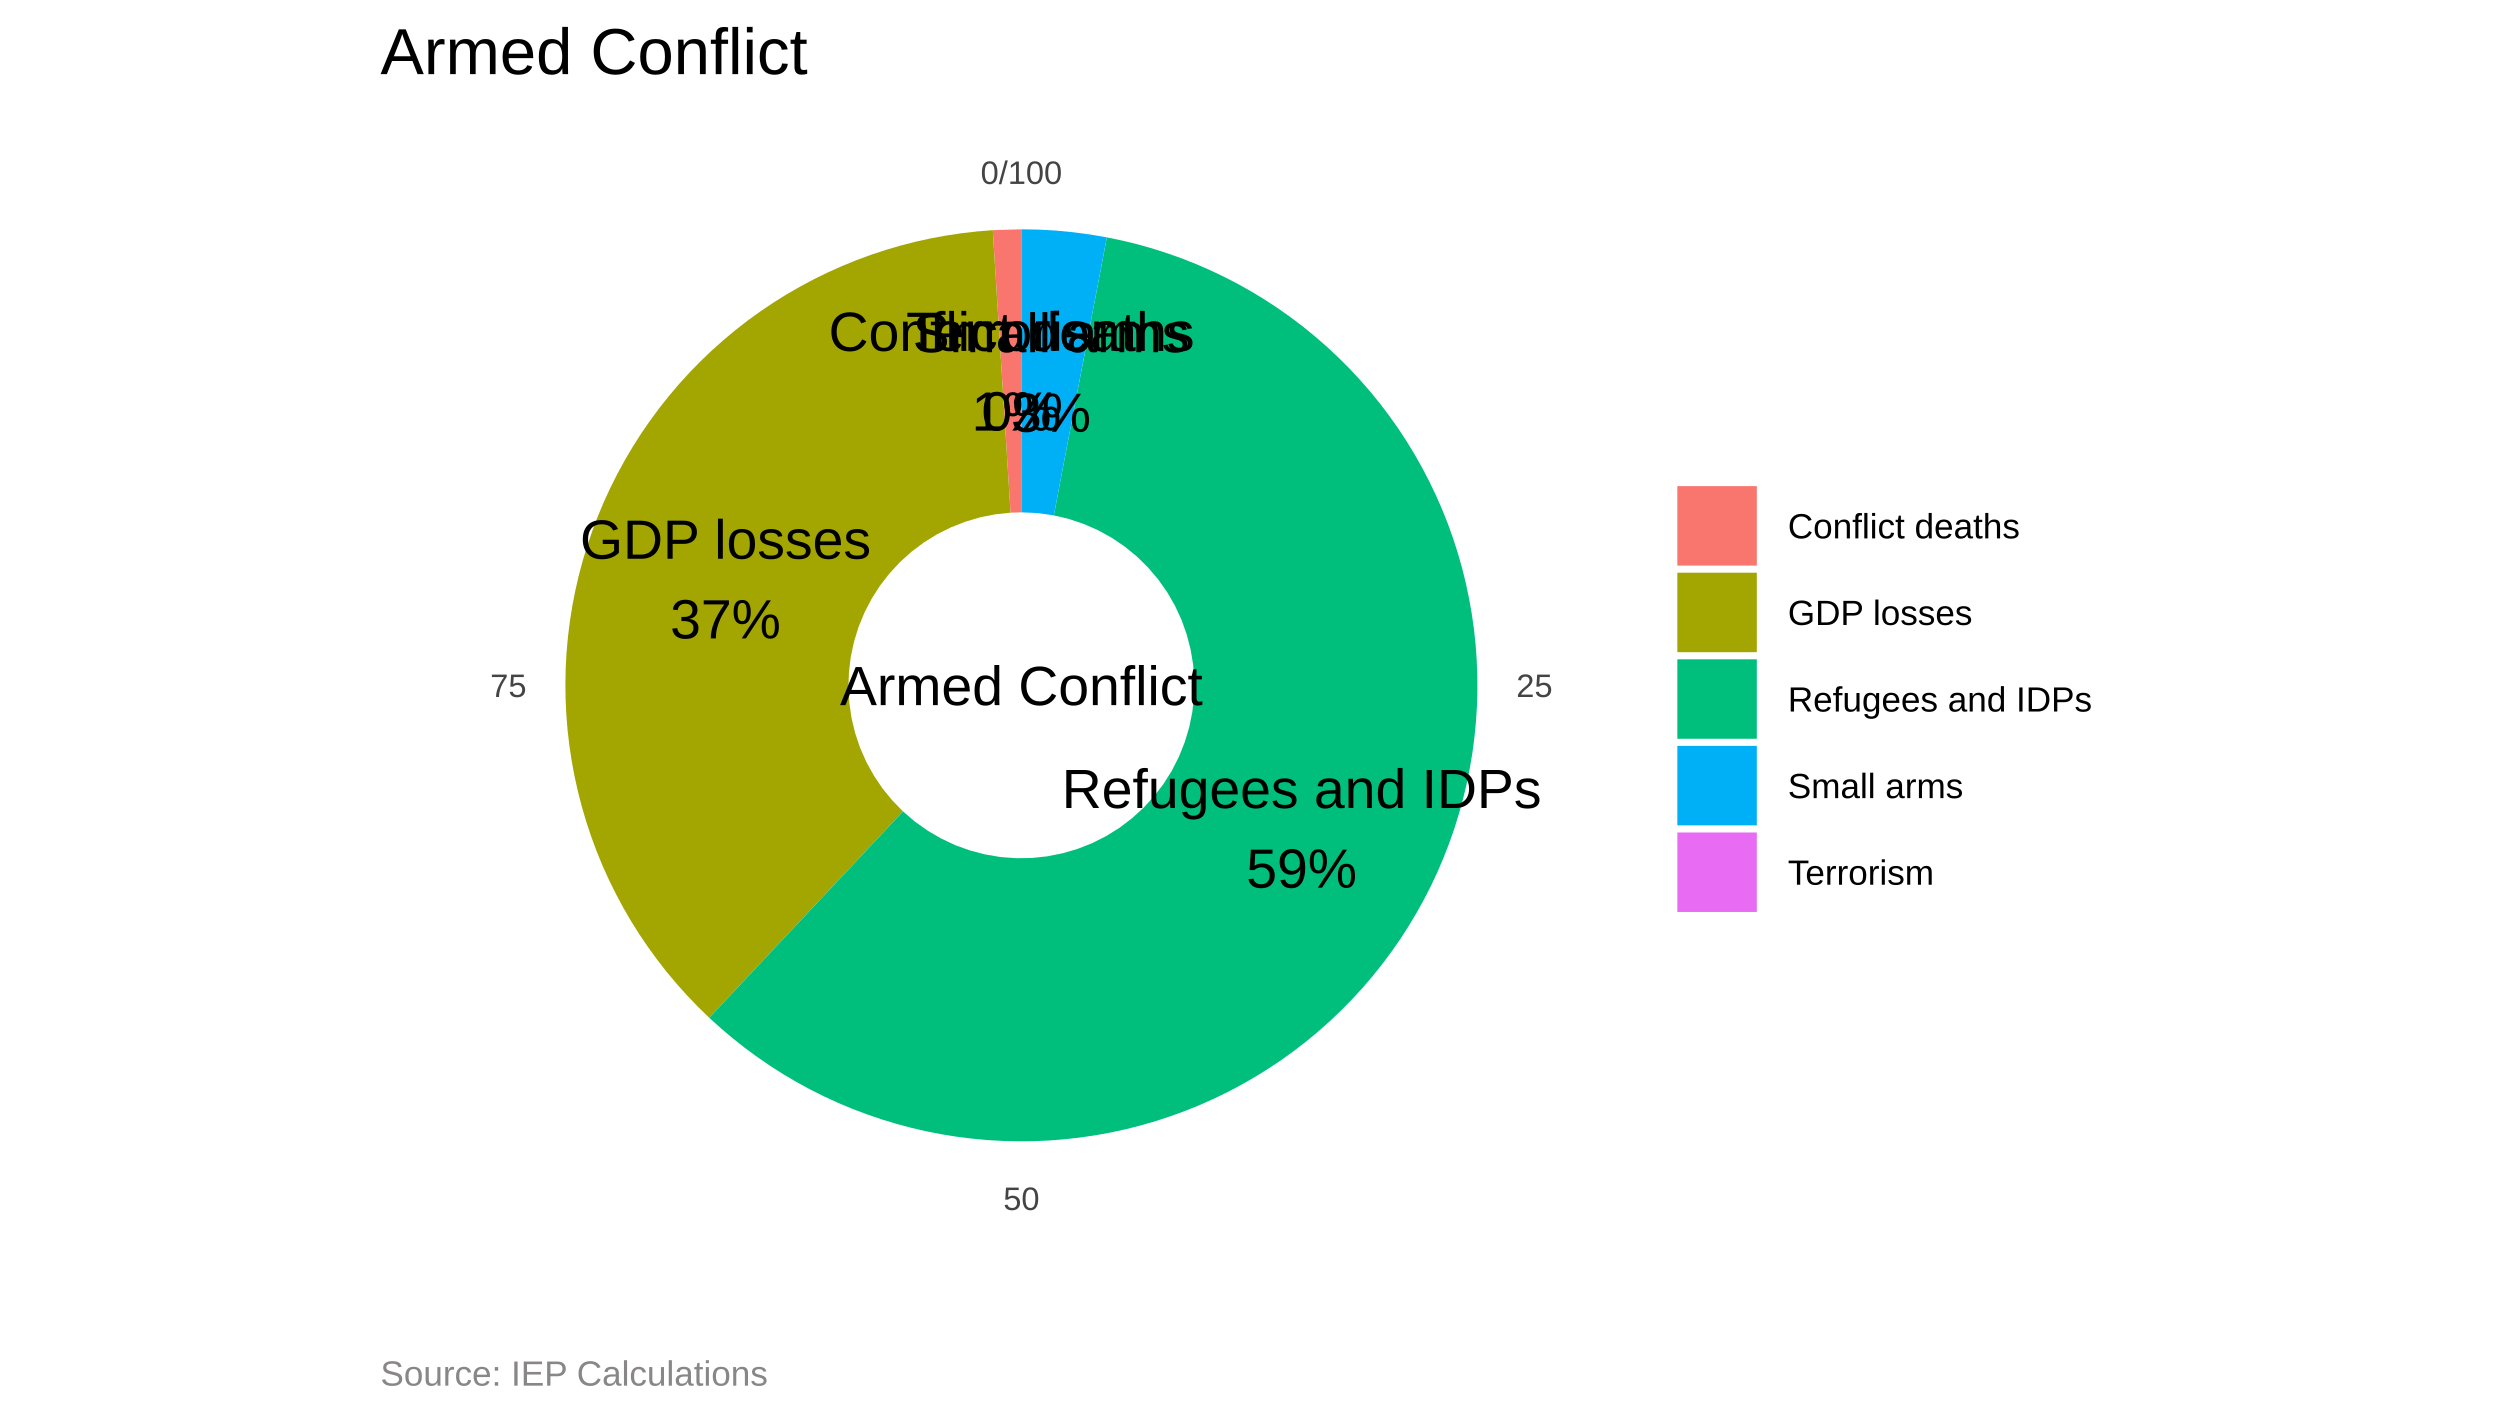
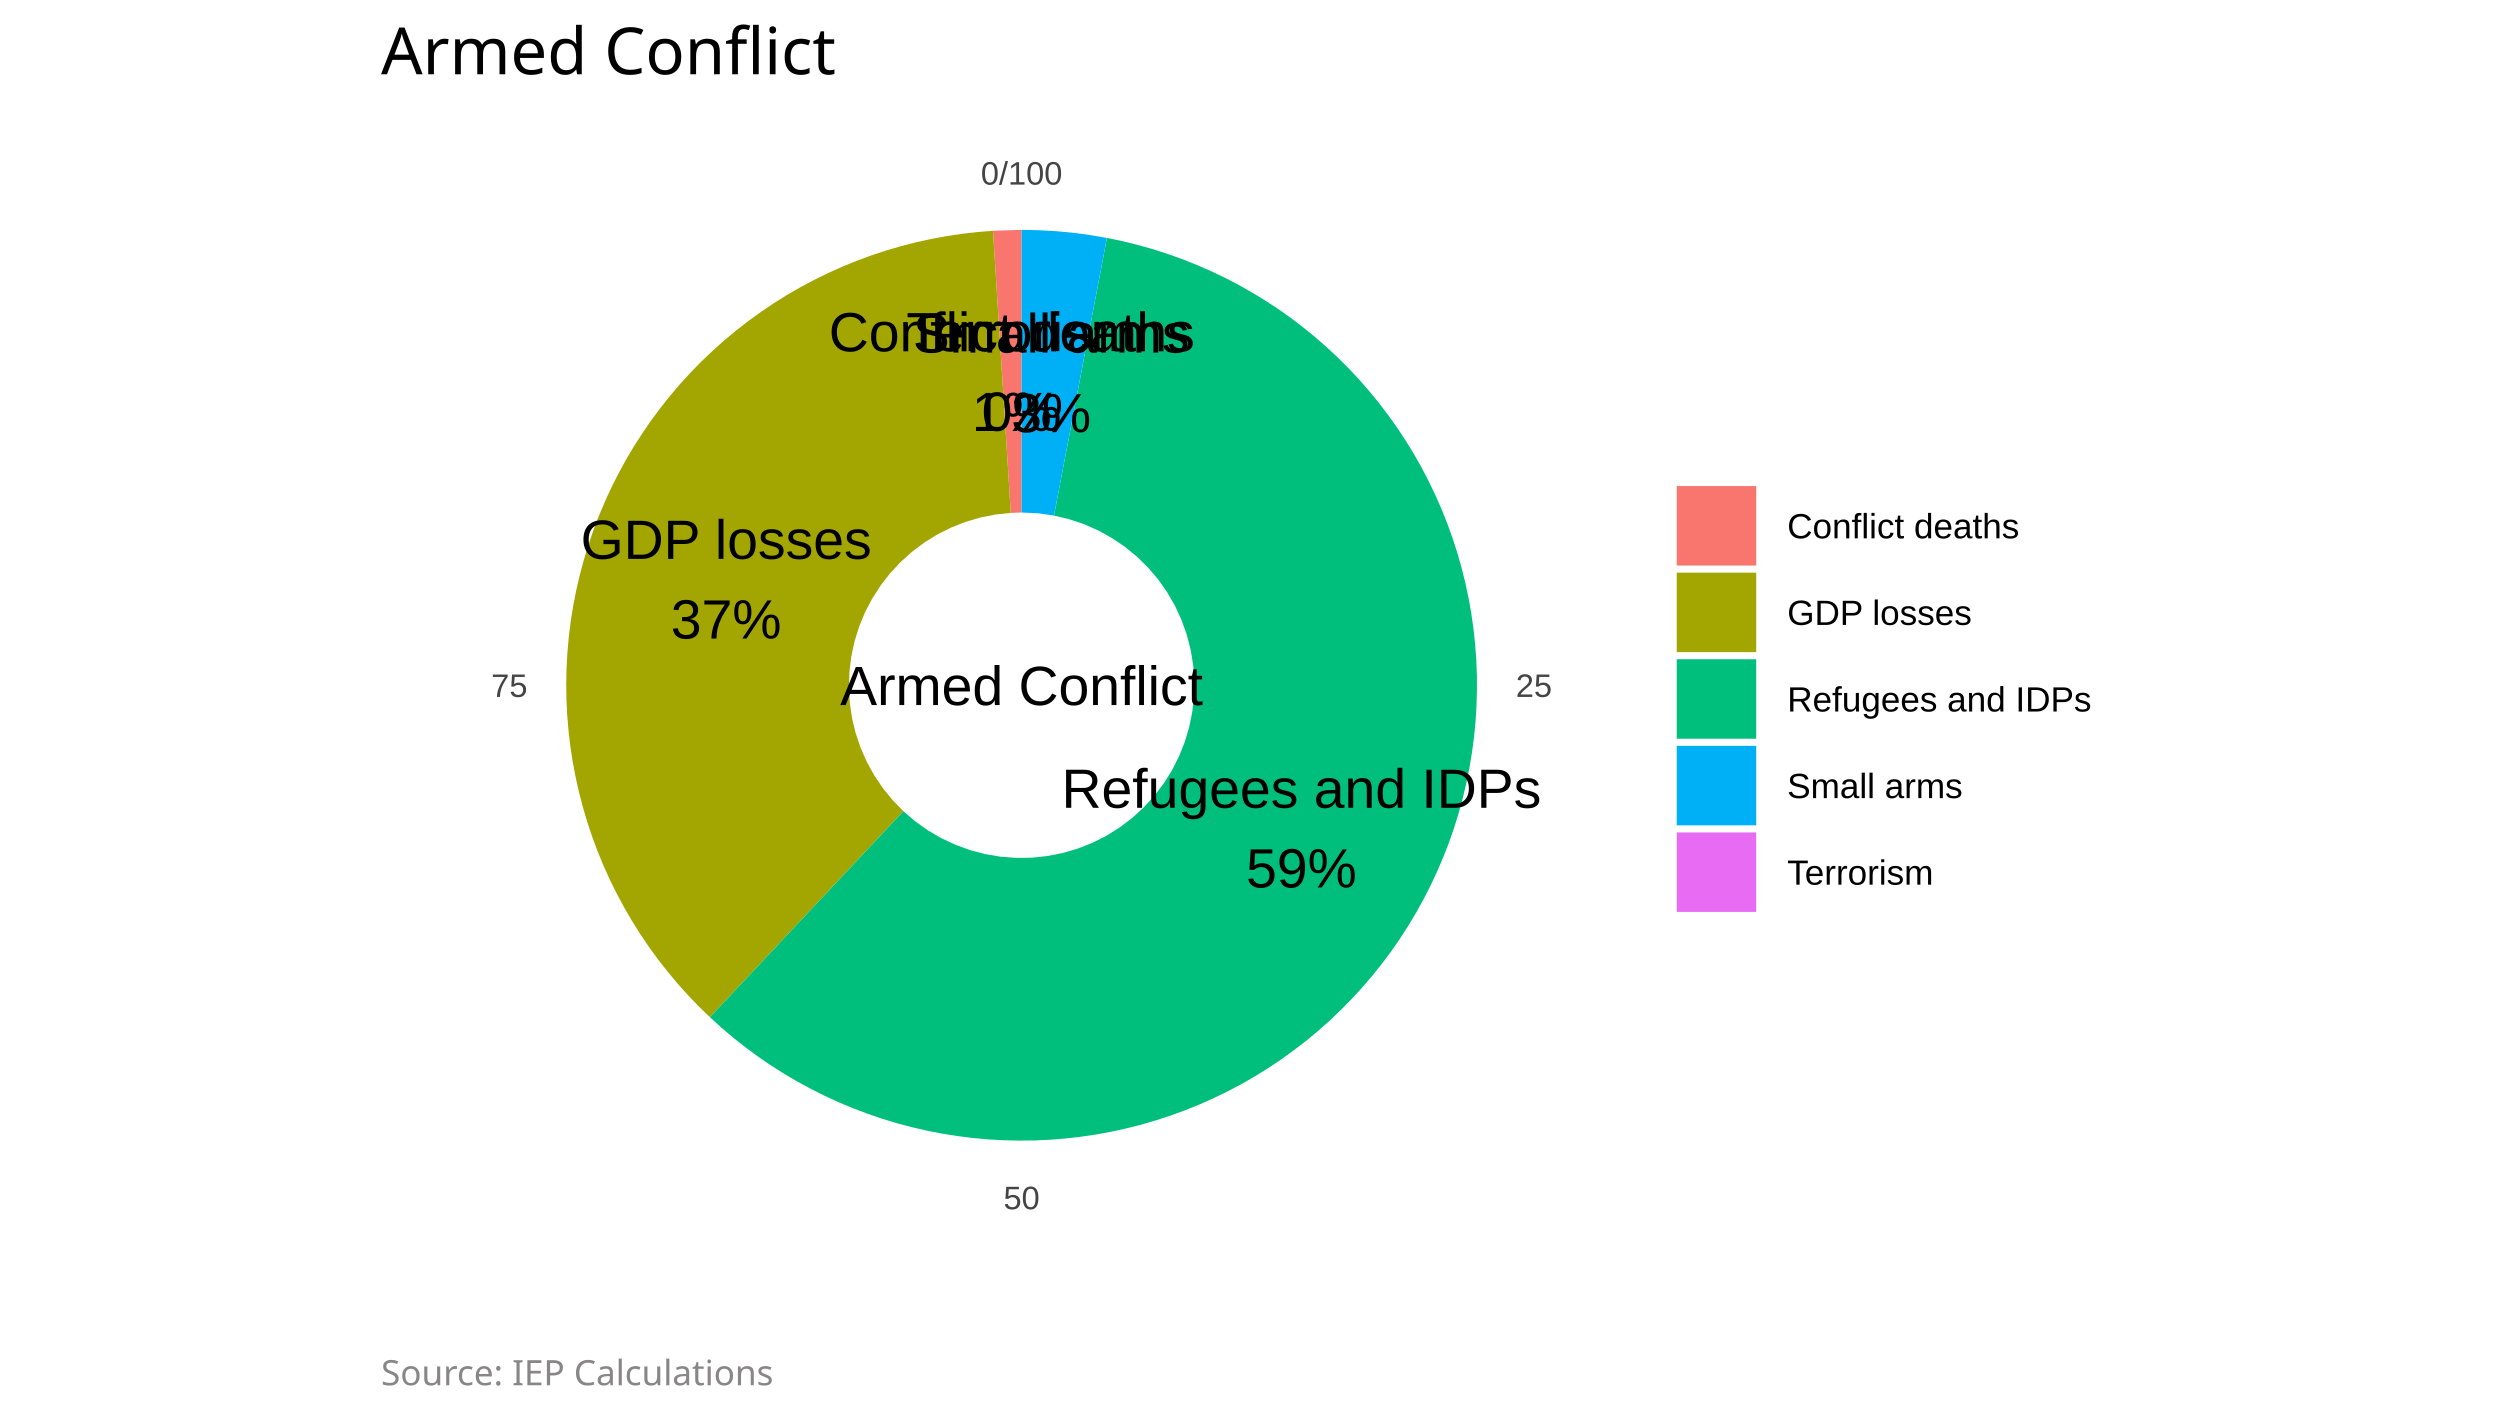
<svg xmlns="http://www.w3.org/2000/svg" class="svglite" width="498.90pt" height="283.46pt" viewBox="0 0 498.90 283.46">
  <defs>
    <style type="text/css">
    .svglite line, .svglite polyline, .svglite polygon, .svglite path, .svglite rect, .svglite circle {
      fill: none;
      stroke: #000000;
      stroke-linecap: round;
      stroke-linejoin: round;
      stroke-miterlimit: 10.00;
    }
    .svglite text {
      white-space: pre;
    }
  </style>
  </defs>
  <rect width="100%" height="100%" style="stroke: none; fill: none;" />
  <defs>
    <clipPath id="cpMC4wMHw0OTguOTB8MC4wMHwyODMuNDY=">
      <rect x="0.00" y="0.00" width="498.90" height="283.46" />
    </clipPath>
  </defs>
  <g clip-path="url(#cpMC4wMHw0OTguOTB8MC4wMHwyODMuNDY=)">
</g>
  <defs>
-     <clipPath id="cpNzAuNDV8NDI4LjQ1fDAuMDB8MjgzLjQ2">
-       <rect x="70.45" y="0.00" width="358.01" height="283.46" />
+     <clipPath id="cpNzAuNTZ8NDI4LjMzfDAuMDB8MjgzLjQ2">
+       <rect x="70.56" y="0.00" width="357.77" height="283.46" />
    </clipPath>
  </defs>
-   <g clip-path="url(#cpNzAuNDV8NDI4LjQ1fDAuMDB8MjgzLjQ2)">
+   <g clip-path="url(#cpNzAuNTZ8NDI4LjMzfDAuMDB8MjgzLjQ2)">
</g>
  <g clip-path="url(#cpMC4wMHw0OTguOTB8MC4wMHwyODMuNDY=)">
</g>
  <defs>
-     <clipPath id="cpOTAuMDh8MzE3LjU5fDIzLjAwfDI1MC41MQ==">
-       <rect x="90.08" y="23.00" width="227.51" height="227.51" />
+     <clipPath id="cpOTAuMjh8MzE3LjQ3fDIzLjE2fDI1MC4zNA==">
+       <rect x="90.28" y="23.16" width="227.19" height="227.19" />
    </clipPath>
  </defs>
-   <g clip-path="url(#cpOTAuMDh8MzE3LjU5fDIzLjAwfDI1MC41MQ==)">
-     <polygon points="203.83,102.24 203.83,99.10 203.83,95.96 203.83,92.83 203.83,89.69 203.83,86.55 203.83,83.41 203.83,80.27 203.83,77.14 203.83,74.00 203.83,70.86 203.83,67.72 203.83,64.58 203.83,61.45 203.83,58.31 203.83,55.17 203.83,52.03 203.83,48.89 203.83,45.76 198.12,45.93 198.31,49.07 198.51,52.20 198.71,55.33 198.90,58.46 199.10,61.59 199.30,64.73 199.50,67.86 199.69,70.99 199.89,74.12 200.09,77.25 200.28,80.39 200.48,83.52 200.68,86.65 200.88,89.78 201.07,92.91 201.27,96.04 201.47,99.18 201.66,102.31 203.83,102.24 " style="stroke-width: 1.07; stroke: none; stroke-linecap: butt; stroke-linejoin: miter; fill: #F8766D;" />
-     <polygon points="201.66,102.31 201.47,99.18 201.27,96.04 201.07,92.91 200.88,89.78 200.68,86.65 200.48,83.52 200.28,80.39 200.09,77.25 199.89,74.12 199.69,70.99 199.50,67.86 199.30,64.73 199.10,61.59 198.90,58.46 198.71,55.33 198.51,52.20 198.31,49.07 198.12,45.93 195.02,46.18 191.92,46.54 188.85,47.00 185.79,47.56 182.75,48.23 179.74,49.00 176.75,49.88 173.80,50.85 170.88,51.93 168.00,53.11 165.16,54.38 162.37,55.75 159.62,57.22 156.93,58.77 154.29,60.42 151.71,62.16 149.19,63.98 146.73,65.90 144.35,67.89 142.03,69.96 139.78,72.11 137.61,74.34 135.51,76.64 133.50,79.01 131.56,81.45 129.72,83.95 127.95,86.52 126.28,89.14 124.70,91.82 123.21,94.55 121.81,97.33 120.51,100.15 119.31,103.02 118.21,105.93 117.20,108.88 116.30,111.85 115.50,114.86 114.80,117.89 114.21,120.95 113.72,124.02 113.34,127.11 113.06,130.21 112.89,133.31 112.83,136.42 112.87,139.53 113.02,142.64 113.27,145.74 113.63,148.83 114.10,151.91 114.67,154.97 115.34,158.00 116.12,161.02 117.00,164.00 117.98,166.95 119.06,169.87 120.24,172.75 121.52,175.58 122.90,178.37 124.37,181.12 125.93,183.81 127.58,186.44 129.33,189.02 131.16,191.53 133.07,193.99 135.07,196.37 137.15,198.69 139.30,200.93 141.53,203.10 143.68,200.81 145.83,198.52 147.98,196.24 150.13,193.95 152.28,191.66 154.42,189.37 156.57,187.09 158.72,184.80 160.87,182.51 163.02,180.22 165.16,177.93 167.31,175.65 169.46,173.36 171.61,171.07 173.76,168.78 175.90,166.50 178.05,164.21 180.20,161.92 178.05,159.71 176.10,157.32 174.38,154.76 172.89,152.06 171.64,149.23 170.66,146.31 169.94,143.31 169.49,140.26 169.31,137.18 169.42,134.09 169.79,131.03 170.44,128.01 171.35,125.07 172.53,122.21 173.95,119.48 175.61,116.88 177.50,114.44 179.60,112.17 181.89,110.11 184.36,108.26 186.98,106.63 189.74,105.25 192.61,104.12 195.57,103.24 198.60,102.64 201.66,102.31 " style="stroke-width: 1.07; stroke: none; stroke-linecap: butt; stroke-linejoin: miter; fill: #A3A500;" />
-     <polygon points="180.20,161.92 178.05,164.21 175.90,166.50 173.76,168.78 171.61,171.07 169.46,173.36 167.31,175.65 165.16,177.93 163.02,180.22 160.87,182.51 158.72,184.80 156.57,187.09 154.42,189.37 152.28,191.66 150.13,193.95 147.98,196.24 145.83,198.52 143.68,200.81 141.53,203.10 143.83,205.18 146.19,207.18 148.62,209.10 151.11,210.93 153.66,212.68 156.27,214.35 158.94,215.92 161.65,217.40 164.42,218.79 167.23,220.08 170.09,221.28 172.98,222.37 175.91,223.37 178.87,224.27 181.86,225.07 184.88,225.77 187.91,226.36 190.97,226.85 194.04,227.23 197.12,227.52 200.21,227.69 203.31,227.76 206.40,227.73 209.49,227.59 212.58,227.34 215.65,226.99 218.71,226.54 221.76,225.98 224.78,225.32 227.78,224.55 230.75,223.69 233.69,222.72 236.60,221.66 239.47,220.50 242.29,219.24 245.08,217.88 247.81,216.43 250.49,214.89 253.12,213.26 255.70,211.54 258.21,209.73 260.66,207.84 263.04,205.87 265.36,203.81 267.60,201.68 269.77,199.47 271.87,197.20 273.88,194.85 275.82,192.43 277.67,189.95 279.44,187.41 281.11,184.81 282.70,182.15 284.20,179.45 285.61,176.69 286.92,173.89 288.13,171.04 289.25,168.15 290.27,165.23 291.18,162.27 292.00,159.29 292.72,156.28 293.33,153.24 293.84,150.19 294.24,147.12 294.54,144.04 294.74,140.95 294.83,137.86 294.81,134.77 294.69,131.67 294.47,128.59 294.14,125.51 293.70,122.45 293.16,119.40 292.52,116.37 291.78,113.37 290.93,110.39 289.98,107.44 288.94,104.53 287.79,101.65 286.55,98.82 285.21,96.03 283.78,93.29 282.25,90.59 280.64,87.95 278.94,85.37 277.14,82.84 275.27,80.38 273.31,77.99 271.27,75.66 269.16,73.40 266.96,71.22 264.70,69.11 262.36,67.08 259.96,65.13 257.49,63.26 254.96,61.48 252.37,59.78 249.73,58.18 247.03,56.66 244.28,55.24 241.48,53.91 238.64,52.68 235.76,51.54 232.85,50.51 229.90,49.57 226.92,48.73 223.91,48.00 220.88,47.37 220.29,50.45 219.71,53.53 219.12,56.61 218.53,59.70 217.94,62.78 217.35,65.86 216.77,68.94 216.18,72.03 215.59,75.11 215.00,78.19 214.41,81.27 213.83,84.36 213.24,87.44 212.65,90.52 212.06,93.60 211.47,96.69 210.89,99.77 210.30,102.85 213.33,103.57 216.29,104.57 219.15,105.82 221.88,107.33 224.46,109.08 226.88,111.06 229.10,113.25 231.12,115.62 232.92,118.17 234.48,120.88 235.79,123.71 236.83,126.65 237.61,129.67 238.12,132.75 238.34,135.86 238.28,138.98 237.94,142.08 237.32,145.14 236.42,148.13 235.26,151.02 233.85,153.80 232.19,156.44 230.29,158.92 228.18,161.22 225.87,163.32 223.39,165.20 220.74,166.85 217.95,168.26 215.05,169.40 212.06,170.28 209.00,170.89 205.89,171.22 202.77,171.26 199.66,171.03 196.58,170.51 193.57,169.72 190.63,168.66 187.81,167.33 185.11,165.76 182.57,163.95 180.20,161.92 " style="stroke-width: 1.07; stroke: none; stroke-linecap: butt; stroke-linejoin: miter; fill: #00BF7D;" />
-     <polygon points="210.30,102.85 210.89,99.77 211.47,96.69 212.06,93.60 212.65,90.52 213.24,87.44 213.83,84.36 214.41,81.27 215.00,78.19 215.59,75.11 216.18,72.03 216.77,68.94 217.35,65.86 217.94,62.78 218.53,59.70 219.12,56.61 219.71,53.53 220.29,50.45 220.88,47.37 217.50,46.79 214.10,46.34 210.69,46.01 207.26,45.82 203.83,45.76 203.83,48.89 203.83,52.03 203.83,55.17 203.83,58.31 203.83,61.45 203.83,64.58 203.83,67.72 203.83,70.86 203.83,74.00 203.83,77.14 203.83,80.27 203.83,83.41 203.83,86.55 203.83,89.69 203.83,92.83 203.83,95.96 203.83,99.10 203.83,102.24 207.08,102.39 210.30,102.85 " style="stroke-width: 1.07; stroke: none; stroke-linecap: butt; stroke-linejoin: miter; fill: #00B0F6;" />
-     <polygon points="203.83,102.24 203.83,99.10 203.83,95.96 203.83,92.83 203.83,89.69 203.83,86.55 203.83,83.41 203.83,80.27 203.83,77.14 203.83,74.00 203.83,70.86 203.83,67.72 203.83,64.58 203.83,61.45 203.83,58.31 203.83,55.17 203.83,52.03 203.83,48.89 203.83,45.76 203.83,45.76 203.83,48.89 203.83,52.03 203.83,55.17 203.83,58.31 203.83,61.45 203.83,64.58 203.83,67.72 203.83,70.86 203.83,74.00 203.83,77.14 203.83,80.27 203.83,83.41 203.83,86.55 203.83,89.69 203.83,92.83 203.83,95.96 203.83,99.10 203.83,102.24 203.83,102.24 " style="stroke-width: 1.07; stroke: none; stroke-linecap: butt; stroke-linejoin: miter; fill: #E76BF3;" />
-     <text x="201.86" y="70.03" text-anchor="middle" style="font-size: 11.04px; font-family: &quot;Arial&quot;;" textLength="72.96px" lengthAdjust="spacingAndGlyphs">Conflict deaths</text>
-     <text x="201.86" y="85.93" text-anchor="middle" style="font-size: 11.04px; font-family: &quot;Arial&quot;;" textLength="15.94px" lengthAdjust="spacingAndGlyphs">1%</text>
-     <text x="144.78" y="111.50" text-anchor="middle" style="font-size: 11.04px; font-family: &quot;Arial&quot;;" textLength="58.03px" lengthAdjust="spacingAndGlyphs">GDP losses</text>
-     <text x="144.78" y="127.40" text-anchor="middle" style="font-size: 11.04px; font-family: &quot;Arial&quot;;" textLength="22.08px" lengthAdjust="spacingAndGlyphs">37%</text>
-     <text x="259.75" y="161.25" text-anchor="middle" style="font-size: 11.04px; font-family: &quot;Arial&quot;;" textLength="95.66px" lengthAdjust="spacingAndGlyphs">Refugees and IDPs</text>
-     <text x="259.75" y="177.15" text-anchor="middle" style="font-size: 11.04px; font-family: &quot;Arial&quot;;" textLength="22.08px" lengthAdjust="spacingAndGlyphs">59%</text>
-     <text x="209.74" y="70.28" text-anchor="middle" style="font-size: 11.04px; font-family: &quot;Arial&quot;;" textLength="55.15px" lengthAdjust="spacingAndGlyphs">Small arms</text>
-     <text x="209.74" y="86.17" text-anchor="middle" style="font-size: 11.04px; font-family: &quot;Arial&quot;;" textLength="15.94px" lengthAdjust="spacingAndGlyphs">3%</text>
-     <text x="203.83" y="70.00" text-anchor="middle" style="font-size: 11.04px; font-family: &quot;Arial&quot;;" textLength="45.95px" lengthAdjust="spacingAndGlyphs">Terrorism</text>
-     <text x="203.83" y="85.90" text-anchor="middle" style="font-size: 11.04px; font-family: &quot;Arial&quot;;" textLength="15.94px" lengthAdjust="spacingAndGlyphs">0%</text>
-     <text x="203.83" y="140.71" text-anchor="middle" style="font-size: 11.04px; font-family: &quot;Arial&quot;;" textLength="72.33px" lengthAdjust="spacingAndGlyphs">Armed Conflict</text>
-     <text x="306.21" y="139.09" text-anchor="middle" style="font-size: 6.50px;fill: #444444; font-family: &quot;Arial&quot;;" textLength="7.23px" lengthAdjust="spacingAndGlyphs">25</text>
-     <text x="203.83" y="241.47" text-anchor="middle" style="font-size: 6.50px;fill: #444444; font-family: &quot;Arial&quot;;" textLength="7.23px" lengthAdjust="spacingAndGlyphs">50</text>
-     <text x="101.45" y="139.09" text-anchor="middle" style="font-size: 6.50px;fill: #444444; font-family: &quot;Arial&quot;;" textLength="7.23px" lengthAdjust="spacingAndGlyphs">75</text>
-     <text x="203.83" y="36.71" text-anchor="middle" style="font-size: 6.50px;fill: #444444; font-family: &quot;Arial&quot;;" textLength="16.26px" lengthAdjust="spacingAndGlyphs">0/100</text>
+   <g clip-path="url(#cpOTAuMjh8MzE3LjQ3fDIzLjE2fDI1MC4zNA==)">
+     <polygon points="203.87,102.28 203.87,99.15 203.87,96.01 203.87,92.88 203.87,89.74 203.87,86.61 203.87,83.48 203.87,80.34 203.87,77.21 203.87,74.08 203.87,70.94 203.87,67.81 203.87,64.68 203.87,61.54 203.87,58.41 203.87,55.27 203.87,52.14 203.87,49.01 203.87,45.87 198.17,46.05 198.36,49.18 198.56,52.31 198.76,55.44 198.95,58.56 199.15,61.69 199.35,64.82 199.55,67.95 199.74,71.07 199.94,74.20 200.14,77.33 200.33,80.45 200.53,83.58 200.73,86.71 200.92,89.84 201.12,92.96 201.32,96.09 201.51,99.22 201.71,102.35 203.87,102.28 " style="stroke-width: 1.07; stroke: none; stroke-linecap: butt; stroke-linejoin: miter; fill: #F8766D;" />
+     <polygon points="201.71,102.35 201.51,99.22 201.32,96.09 201.12,92.96 200.92,89.84 200.73,86.71 200.53,83.58 200.33,80.45 200.14,77.33 199.94,74.20 199.74,71.07 199.55,67.95 199.35,64.82 199.15,61.69 198.95,58.56 198.76,55.44 198.56,52.31 198.36,49.18 198.17,46.05 195.07,46.30 191.98,46.66 188.91,47.11 185.86,47.68 182.82,48.35 179.81,49.12 176.83,49.99 173.88,50.97 170.97,52.04 168.09,53.22 165.26,54.49 162.47,55.86 159.73,57.32 157.04,58.87 154.40,60.52 151.83,62.26 149.31,64.08 146.86,65.99 144.47,67.98 142.16,70.05 139.91,72.19 137.74,74.42 135.65,76.72 133.64,79.08 131.71,81.52 129.86,84.02 128.11,86.58 126.43,89.20 124.85,91.87 123.37,94.60 121.97,97.37 120.68,100.20 119.47,103.06 118.37,105.97 117.37,108.91 116.47,111.88 115.67,114.88 114.97,117.91 114.38,120.96 113.89,124.03 113.51,127.11 113.24,130.20 113.06,133.31 113.00,136.41 113.04,139.52 113.19,142.62 113.44,145.72 113.80,148.80 114.27,151.88 114.84,154.93 115.51,157.96 116.29,160.97 117.17,163.95 118.15,166.90 119.23,169.81 120.41,172.68 121.68,175.52 123.06,178.30 124.53,181.04 126.09,183.73 127.74,186.36 129.48,188.93 131.30,191.45 133.22,193.89 135.21,196.28 137.29,198.59 139.44,200.83 141.67,202.99 143.81,200.71 145.96,198.42 148.10,196.14 150.25,193.86 152.39,191.57 154.54,189.29 156.68,187.00 158.83,184.72 160.97,182.43 163.12,180.15 165.26,177.87 167.41,175.58 169.55,173.30 171.70,171.01 173.84,168.73 175.99,166.44 178.13,164.16 180.28,161.88 178.13,159.67 176.18,157.28 174.46,154.72 172.97,152.02 171.73,149.20 170.75,146.28 170.03,143.29 169.58,140.24 169.41,137.16 169.51,134.09 169.88,131.03 170.53,128.01 171.44,125.07 172.61,122.22 174.04,119.49 175.70,116.89 177.58,114.46 179.68,112.20 181.97,110.14 184.43,108.29 187.05,106.66 189.80,105.28 192.67,104.15 195.62,103.28 198.65,102.68 201.71,102.35 " style="stroke-width: 1.07; stroke: none; stroke-linecap: butt; stroke-linejoin: miter; fill: #A3A500;" />
+     <polygon points="180.28,161.88 178.13,164.16 175.99,166.44 173.84,168.73 171.70,171.01 169.55,173.30 167.41,175.58 165.26,177.87 163.12,180.15 160.97,182.43 158.83,184.72 156.68,187.00 154.54,189.29 152.39,191.57 150.25,193.86 148.10,196.14 145.96,198.42 143.81,200.71 141.67,202.99 143.95,205.07 146.31,207.07 148.74,208.98 151.23,210.82 153.77,212.56 156.38,214.22 159.04,215.79 161.76,217.27 164.52,218.66 167.33,219.95 170.18,221.14 173.07,222.24 175.99,223.24 178.95,224.14 181.93,224.93 184.95,225.63 187.98,226.22 191.03,226.71 194.10,227.09 197.17,227.38 200.26,227.55 203.35,227.62 206.44,227.59 209.53,227.45 212.61,227.20 215.68,226.85 218.74,226.40 221.78,225.84 224.79,225.18 227.79,224.42 230.76,223.55 233.69,222.59 236.59,221.53 239.46,220.37 242.28,219.11 245.06,217.75 247.79,216.31 250.47,214.77 253.10,213.14 255.67,211.42 258.17,209.61 260.62,207.73 263.00,205.76 265.31,203.71 267.55,201.58 269.72,199.37 271.81,197.10 273.83,194.75 275.76,192.34 277.61,189.87 279.37,187.33 281.05,184.73 282.63,182.08 284.13,179.38 285.53,176.62 286.84,173.82 288.05,170.98 289.17,168.10 290.19,165.18 291.10,162.23 291.92,159.25 292.63,156.24 293.24,153.21 293.75,150.16 294.16,147.10 294.46,144.02 294.65,140.94 294.74,137.85 294.73,134.76 294.61,131.67 294.38,128.59 294.05,125.51 293.62,122.45 293.08,119.41 292.44,116.39 291.69,113.39 290.85,110.42 289.90,107.47 288.86,104.57 287.71,101.69 286.47,98.86 285.14,96.08 283.71,93.34 282.19,90.65 280.57,88.01 278.87,85.43 277.08,82.91 275.21,80.45 273.25,78.06 271.22,75.73 269.11,73.48 266.92,71.30 264.65,69.19 262.32,67.16 259.92,65.22 257.46,63.35 254.93,61.57 252.35,59.88 249.70,58.28 247.01,56.76 244.26,55.34 241.47,54.02 238.64,52.79 235.76,51.65 232.85,50.62 229.91,49.68 226.93,48.85 223.93,48.11 220.90,47.48 220.31,50.56 219.73,53.64 219.14,56.72 218.55,59.80 217.97,62.87 217.38,65.95 216.79,69.03 216.20,72.11 215.62,75.19 215.03,78.26 214.44,81.34 213.86,84.42 213.27,87.50 212.68,90.58 212.09,93.66 211.51,96.73 210.92,99.81 210.33,102.89 213.36,103.61 216.32,104.60 219.17,105.86 221.90,107.37 224.47,109.11 226.89,111.09 229.11,113.27 231.13,115.64 232.92,118.19 234.48,120.89 235.78,123.72 236.83,126.65 237.61,129.67 238.11,132.74 238.33,135.85 238.27,138.97 237.93,142.06 237.31,145.12 236.42,148.10 235.26,150.99 233.85,153.77 232.19,156.41 230.30,158.88 228.19,161.18 225.89,163.27 223.40,165.15 220.76,166.80 217.97,168.20 215.08,169.35 212.09,170.22 209.03,170.83 205.93,171.16 202.82,171.20 199.71,170.97 196.64,170.45 193.62,169.66 190.70,168.60 187.87,167.28 185.18,165.71 182.64,163.90 180.28,161.88 " style="stroke-width: 1.07; stroke: none; stroke-linecap: butt; stroke-linejoin: miter; fill: #00BF7D;" />
+     <polygon points="210.33,102.89 210.92,99.81 211.51,96.73 212.09,93.66 212.68,90.58 213.27,87.50 213.86,84.42 214.44,81.34 215.03,78.26 215.62,75.19 216.20,72.11 216.79,69.03 217.38,65.95 217.97,62.87 218.55,59.80 219.14,56.72 219.73,53.64 220.31,50.56 220.90,47.48 217.53,46.91 214.13,46.45 210.72,46.13 207.30,45.94 203.87,45.87 203.87,49.01 203.87,52.14 203.87,55.27 203.87,58.41 203.87,61.54 203.87,64.68 203.87,67.81 203.87,70.94 203.87,74.08 203.87,77.21 203.87,80.34 203.87,83.48 203.87,86.61 203.87,89.74 203.87,92.88 203.87,96.01 203.87,99.15 203.87,102.28 207.12,102.43 210.33,102.89 " style="stroke-width: 1.07; stroke: none; stroke-linecap: butt; stroke-linejoin: miter; fill: #00B0F6;" />
+     <polygon points="203.87,102.28 203.87,99.15 203.87,96.01 203.87,92.88 203.87,89.74 203.87,86.61 203.87,83.48 203.87,80.34 203.87,77.21 203.87,74.08 203.87,70.94 203.87,67.81 203.87,64.68 203.87,61.54 203.87,58.41 203.87,55.27 203.87,52.14 203.87,49.01 203.87,45.87 203.87,45.87 203.87,49.01 203.87,52.14 203.87,55.27 203.87,58.41 203.87,61.54 203.87,64.68 203.87,67.81 203.87,70.94 203.87,74.08 203.87,77.21 203.87,80.34 203.87,83.48 203.87,86.61 203.87,89.74 203.87,92.88 203.87,96.01 203.87,99.15 203.87,102.28 203.87,102.28 " style="stroke-width: 1.07; stroke: none; stroke-linecap: butt; stroke-linejoin: miter; fill: #E76BF3;" />
+     <text x="201.91" y="70.11" text-anchor="middle" style="font-size: 11.04px; font-family: &quot;Arial&quot;;" textLength="72.96px" lengthAdjust="spacingAndGlyphs">Conflict deaths</text>
+     <text x="201.91" y="86.01" text-anchor="middle" style="font-size: 11.04px; font-family: &quot;Arial&quot;;" textLength="15.94px" lengthAdjust="spacingAndGlyphs">1%</text>
+     <text x="144.91" y="111.52" text-anchor="middle" style="font-size: 11.04px; font-family: &quot;Arial&quot;;" textLength="58.03px" lengthAdjust="spacingAndGlyphs">GDP losses</text>
+     <text x="144.91" y="127.42" text-anchor="middle" style="font-size: 11.04px; font-family: &quot;Arial&quot;;" textLength="22.08px" lengthAdjust="spacingAndGlyphs">37%</text>
+     <text x="259.71" y="161.20" text-anchor="middle" style="font-size: 11.04px; font-family: &quot;Arial&quot;;" textLength="95.66px" lengthAdjust="spacingAndGlyphs">Refugees and IDPs</text>
+     <text x="259.71" y="177.10" text-anchor="middle" style="font-size: 11.04px; font-family: &quot;Arial&quot;;" textLength="22.08px" lengthAdjust="spacingAndGlyphs">59%</text>
+     <text x="209.77" y="70.36" text-anchor="middle" style="font-size: 11.04px; font-family: &quot;Arial&quot;;" textLength="55.15px" lengthAdjust="spacingAndGlyphs">Small arms</text>
+     <text x="209.77" y="86.25" text-anchor="middle" style="font-size: 11.04px; font-family: &quot;Arial&quot;;" textLength="15.94px" lengthAdjust="spacingAndGlyphs">3%</text>
+     <text x="203.87" y="70.08" text-anchor="middle" style="font-size: 11.04px; font-family: &quot;Arial&quot;;" textLength="45.95px" lengthAdjust="spacingAndGlyphs">Terrorism</text>
+     <text x="203.87" y="85.97" text-anchor="middle" style="font-size: 11.04px; font-family: &quot;Arial&quot;;" textLength="15.94px" lengthAdjust="spacingAndGlyphs">0%</text>
+     <text x="203.87" y="140.70" text-anchor="middle" style="font-size: 11.04px; font-family: &quot;Arial&quot;;" textLength="72.33px" lengthAdjust="spacingAndGlyphs">Armed Conflict</text>
+     <text x="306.11" y="139.08" text-anchor="middle" style="font-size: 6.50px;fill: #444444; font-family: &quot;Arial&quot;;" textLength="7.23px" lengthAdjust="spacingAndGlyphs">25</text>
+     <text x="203.87" y="241.31" text-anchor="middle" style="font-size: 6.50px;fill: #444444; font-family: &quot;Arial&quot;;" textLength="7.23px" lengthAdjust="spacingAndGlyphs">50</text>
+     <text x="101.64" y="139.08" text-anchor="middle" style="font-size: 6.50px;fill: #444444; font-family: &quot;Arial&quot;;" textLength="7.23px" lengthAdjust="spacingAndGlyphs">75</text>
+     <text x="203.87" y="36.84" text-anchor="middle" style="font-size: 6.50px;fill: #444444; font-family: &quot;Arial&quot;;" textLength="16.26px" lengthAdjust="spacingAndGlyphs">0/100</text>
  </g>
  <g clip-path="url(#cpMC4wMHw0OTguOTB8MC4wMHwyODMuNDY=)">
-     <rect x="334.73" y="97.01" width="15.86" height="15.86" style="stroke-width: 1.07; stroke: none; stroke-linecap: butt; stroke-linejoin: miter; fill: #F8766D;" />
-     <rect x="334.73" y="114.29" width="15.86" height="15.86" style="stroke-width: 1.07; stroke: none; stroke-linecap: butt; stroke-linejoin: miter; fill: #A3A500;" />
-     <rect x="334.73" y="131.57" width="15.86" height="15.86" style="stroke-width: 1.07; stroke: none; stroke-linecap: butt; stroke-linejoin: miter; fill: #00BF7D;" />
-     <rect x="334.73" y="148.85" width="15.86" height="15.86" style="stroke-width: 1.07; stroke: none; stroke-linecap: butt; stroke-linejoin: miter; fill: #00B0F6;" />
-     <rect x="334.73" y="166.13" width="15.86" height="15.86" style="stroke-width: 1.07; stroke: none; stroke-linecap: butt; stroke-linejoin: miter; fill: #E76BF3;" />
-     <text x="356.78" y="107.44" style="font-size: 7.00px; font-family: &quot;Arial&quot;;" textLength="46.31px" lengthAdjust="spacingAndGlyphs">Conflict deaths</text>
-     <text x="356.78" y="124.72" style="font-size: 7.00px; font-family: &quot;Arial&quot;;" textLength="36.82px" lengthAdjust="spacingAndGlyphs">GDP losses</text>
-     <text x="356.78" y="142.00" style="font-size: 7.00px; font-family: &quot;Arial&quot;;" textLength="60.71px" lengthAdjust="spacingAndGlyphs">Refugees and IDPs</text>
-     <text x="356.78" y="159.28" style="font-size: 7.00px; font-family: &quot;Arial&quot;;" textLength="35.01px" lengthAdjust="spacingAndGlyphs">Small arms</text>
-     <text x="356.78" y="176.56" style="font-size: 7.00px; font-family: &quot;Arial&quot;;" textLength="29.17px" lengthAdjust="spacingAndGlyphs">Terrorism</text>
-     <text x="75.92" y="14.79" style="font-size: 13.00px; font-family: &quot;Arial&quot;;" textLength="85.26px" lengthAdjust="spacingAndGlyphs">Armed Conflict</text>
-     <text x="75.92" y="276.52" style="font-size: 7.00px;fill: #888686; font-family: &quot;Arial&quot;;" textLength="77.30px" lengthAdjust="spacingAndGlyphs">Source: IEP Calculations</text>
+     <rect x="334.61" y="97.00" width="15.86" height="15.86" style="stroke-width: 1.07; stroke: none; stroke-linecap: butt; stroke-linejoin: miter; fill: #F8766D;" />
+     <rect x="334.61" y="114.28" width="15.86" height="15.86" style="stroke-width: 1.07; stroke: none; stroke-linecap: butt; stroke-linejoin: miter; fill: #A3A500;" />
+     <rect x="334.61" y="131.56" width="15.86" height="15.86" style="stroke-width: 1.07; stroke: none; stroke-linecap: butt; stroke-linejoin: miter; fill: #00BF7D;" />
+     <rect x="334.61" y="148.84" width="15.86" height="15.86" style="stroke-width: 1.07; stroke: none; stroke-linecap: butt; stroke-linejoin: miter; fill: #00B0F6;" />
+     <rect x="334.61" y="166.12" width="15.86" height="15.86" style="stroke-width: 1.07; stroke: none; stroke-linecap: butt; stroke-linejoin: miter; fill: #E76BF3;" />
+     <text x="356.66" y="107.43" style="font-size: 7.00px; font-family: &quot;Arial&quot;;" textLength="46.31px" lengthAdjust="spacingAndGlyphs">Conflict deaths</text>
+     <text x="356.66" y="124.71" style="font-size: 7.00px; font-family: &quot;Arial&quot;;" textLength="36.82px" lengthAdjust="spacingAndGlyphs">GDP losses</text>
+     <text x="356.66" y="141.99" style="font-size: 7.00px; font-family: &quot;Arial&quot;;" textLength="60.71px" lengthAdjust="spacingAndGlyphs">Refugees and IDPs</text>
+     <text x="356.66" y="159.27" style="font-size: 7.00px; font-family: &quot;Arial&quot;;" textLength="35.01px" lengthAdjust="spacingAndGlyphs">Small arms</text>
+     <text x="356.66" y="176.55" style="font-size: 7.00px; font-family: &quot;Arial&quot;;" textLength="29.17px" lengthAdjust="spacingAndGlyphs">Terrorism</text>
+     <text x="76.04" y="14.82" style="font-size: 13.00px; font-family: &quot;Helvetica LT Pro&quot;;" textLength="85.24px" lengthAdjust="spacingAndGlyphs">Armed Conflict</text>
+     <text x="76.04" y="276.44" style="font-size: 7.00px;fill: #888686; font-family: &quot;Helvetica LT Pro&quot;;" textLength="77.44px" lengthAdjust="spacingAndGlyphs">Source: IEP Calculations</text>
  </g>
</svg>
